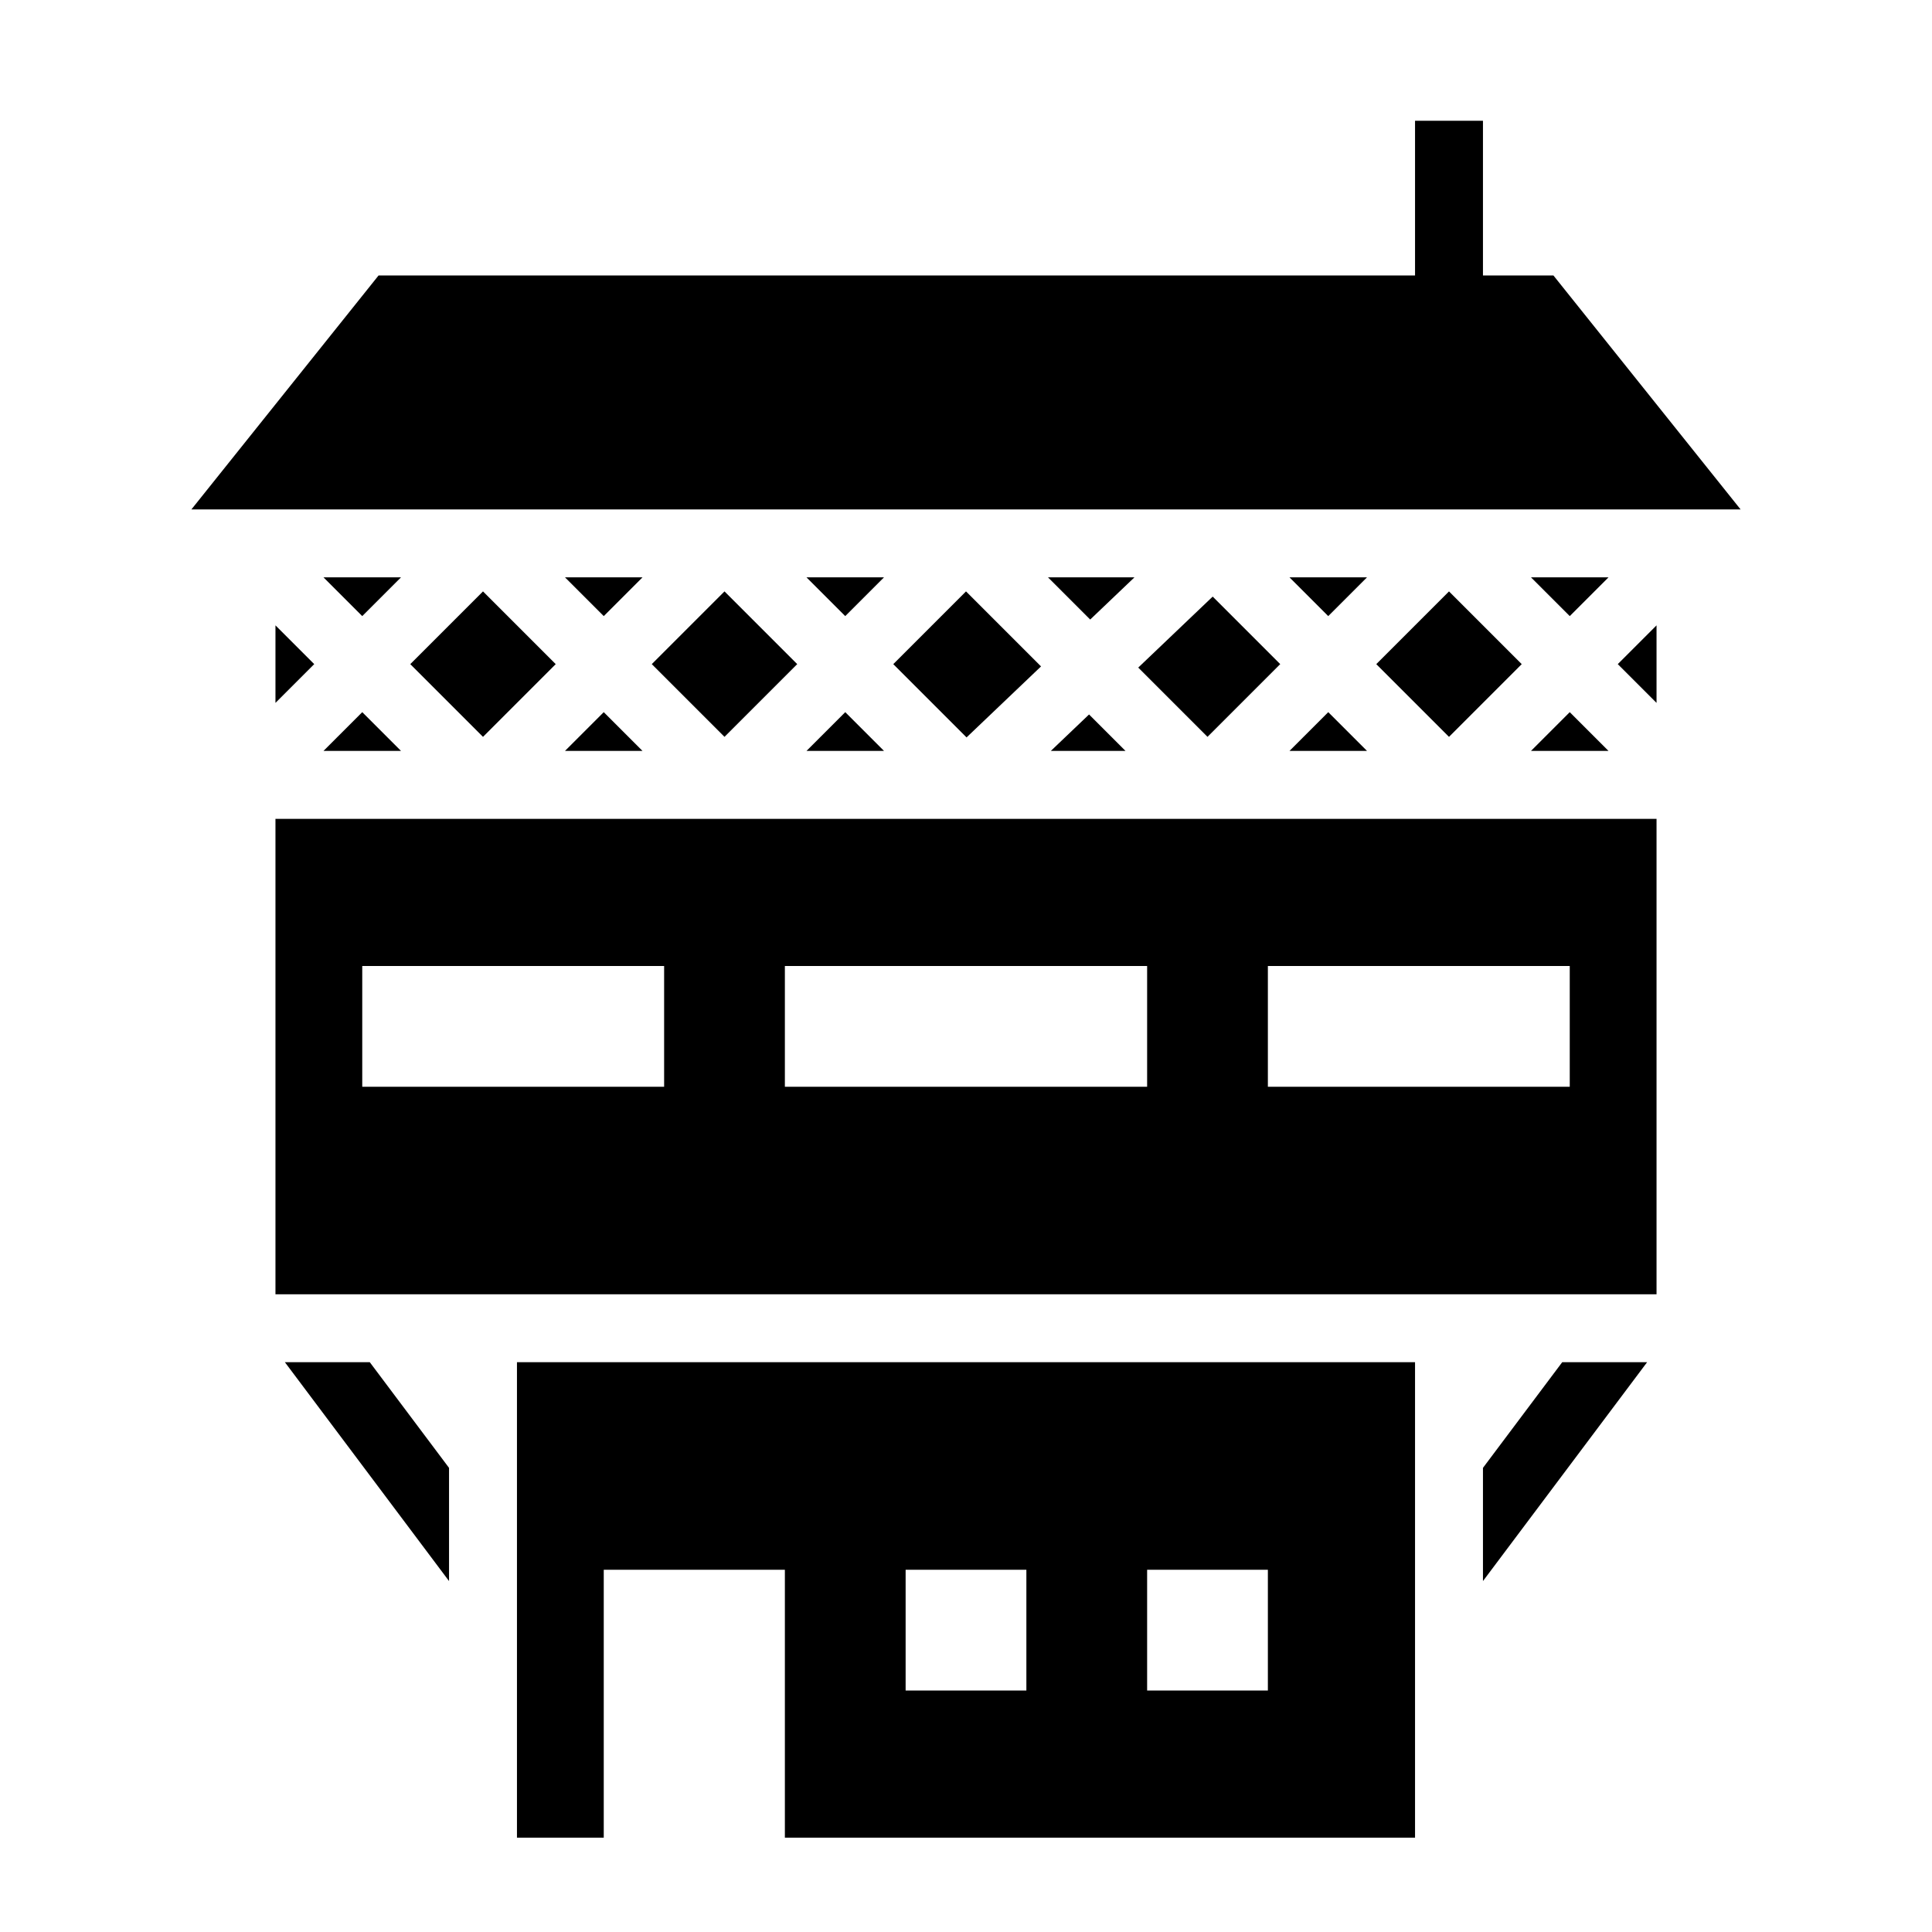
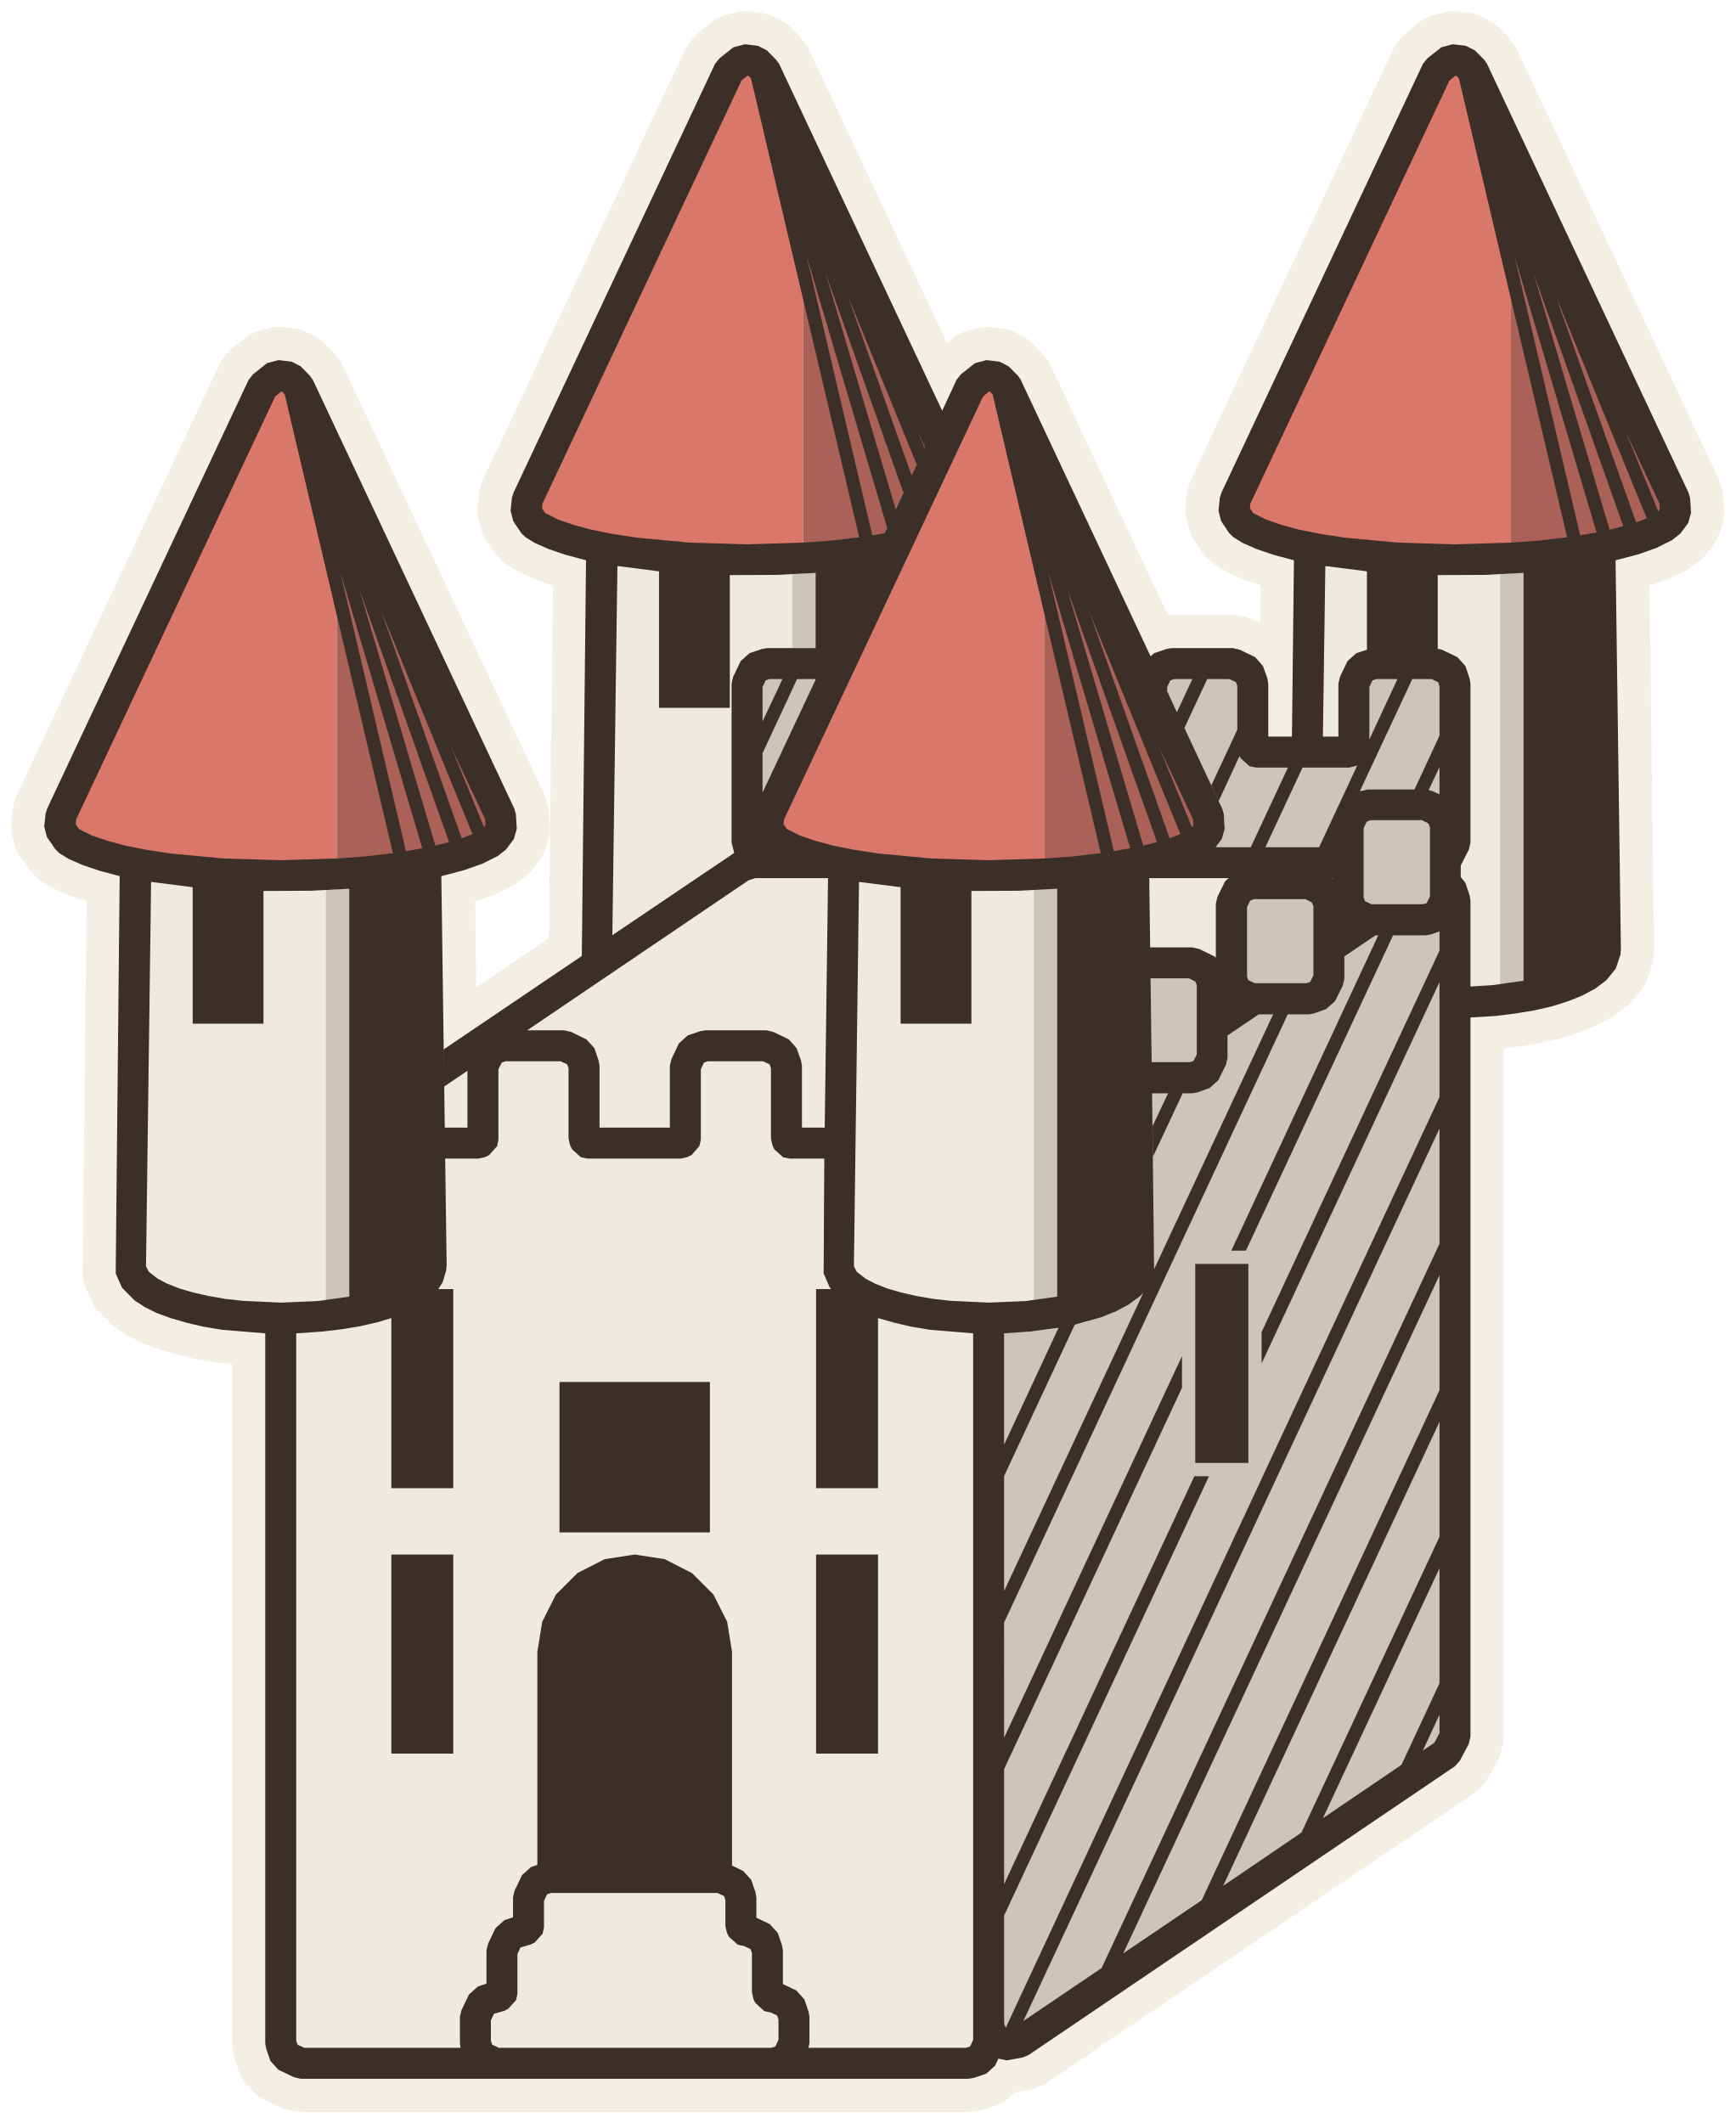
- <svg xmlns="http://www.w3.org/2000/svg" viewBox="0 0 512 512">
-   <path fill="#000" d="M375 32v41H100.326l-49.6 62h410.547l-49.6-62H393V32h-18zM85.727 153 96 163.273 106.273 153H85.727zm64 0L160 163.273 170.273 153h-20.546zm64 0L224 163.273 234.273 153h-20.546zm64 0 11.185 11.186L300.645 153h-22.918zm64 0L352 163.273 362.273 153h-20.546zm64 0L416 163.273 426.273 153h-20.546zM128 156.727 108.727 176 128 195.273 147.273 176 128 156.727zm64 0L172.727 176 192 195.273 211.273 176 192 156.727zm64 0L236.727 176l19.42 19.422 19.736-18.813L256 156.726zm128 0L364.727 176 384 195.273 403.273 176 384 156.727zm-62.623 1.377-19.732 18.814L320 195.273 339.273 176l-17.896-17.896zM73 165.727v20.546L83.273 176 73 165.727zm366 0L428.727 176 439 186.273v-20.546zm-343 23L85.727 199h20.546L96 188.727zm64 0L149.727 199h20.546L160 188.727zm64 0L213.727 199h20.546L224 188.727zm128 0L341.727 199h20.546L352 188.727zm64 0L405.727 199h20.546L416 188.727zm-127.387.613-10.13 9.66h19.79l-9.66-9.66zM73 217v126h366V217H73zm23 39h80v32H96v-32zm112 0h96v32h-96v-32zm128 0h80v32h-80v-32zM75.5 361l43.5 58v-30l-21-28H75.5zm61.5 0v126h23v-71h48v71h167V361H137zm277 0-21 28v30l43.5-58H414zm-174 55h32v32h-32v-32zm64 0h32v32h-32v-32z" />
+ <svg xmlns="http://www.w3.org/2000/svg" viewBox="-28.69 -93.28 78.44 95.98" data-palette="wall:#EFEADF;roof:#D9776B;wood:#C9A97C;earth:#94744F;water:#8FB0B8;flag:#4A3B32;ink:#3B2F28;halo:#F4EFE4">
+   <path data-role="sil" fill="#F4EFE4" stroke="#F4EFE4" stroke-width="3" stroke-linejoin="round" d="M15.33 0.66L15.89 0.47L16.29 0.11L16.44 -0.21L16.82 -0.13L17.53 -0.26L17.8 -0.37L37.08 -13.43L37.3 -13.68L37.7 -14.43L37.78 -14.76L37.78 -47.28L38.94 -47.35L39.81 -47.46L40.66 -47.6L41.45 -47.78L42.18 -48.01L42.83 -48.27L43.41 -48.58L43.92 -48.96L44.35 -49.49L44.56 -50.12L44.58 -50.38L44.36 -67.95L45.37 -68.22L46.19 -68.51L46.89 -68.86L47.26 -69.15L47.62 -69.63L47.75 -70.09L47.71 -70.75L47.64 -71L38.53 -90.39L38.4 -90.58L37.98 -91L37.57 -91.21L36.98 -91.28L36.46 -91.14L35.83 -90.64L35.63 -90.39L26.52 -71L26.45 -70.77L26.39 -70.19L26.51 -69.72L26.88 -69.17L27.07 -68.99L27.49 -68.73L28.13 -68.45L28.9 -68.19L29.82 -67.95L29.71 -59.98L28.64 -59.98L28.64 -62.38L28.6 -62.61L28.4 -63.17L28.05 -63.57L27.34 -63.91L27.04 -63.98L24.27 -63.98L24.04 -63.94L23.48 -63.75L23.32 -63.61L17.45 -76.11L17.32 -76.3L16.9 -76.72L16.49 -76.93L15.9 -77L15.38 -76.86L14.75 -76.36L14.55 -76.11L13.9 -74.71L6.53 -90.39L6.39 -90.58L5.98 -91L5.57 -91.21L4.98 -91.28L4.46 -91.14L3.83 -90.64L3.63 -90.39L-5.48 -71L-5.55 -70.77L-5.61 -70.19L-5.49 -69.72L-5.12 -69.17L-4.93 -68.99L-4.51 -68.73L-3.87 -68.45L-3.1 -68.19L-2.18 -67.95L-2.39 -50.06L-8.63 -45.84L-8.72 -53.67L-7.71 -53.94L-6.89 -54.23L-6.19 -54.58L-5.82 -54.87L-5.46 -55.35L-5.33 -55.81L-5.37 -56.47L-5.44 -56.72L-14.55 -76.11L-14.69 -76.3L-15.1 -76.72L-15.51 -76.93L-16.1 -77L-16.62 -76.86L-17.25 -76.36L-17.45 -76.11L-26.56 -56.72L-26.63 -56.49L-26.69 -55.91L-26.57 -55.44L-26.2 -54.9L-26.01 -54.71L-25.59 -54.45L-24.95 -54.17L-24.18 -53.91L-23.26 -53.67L-23.46 -35.71L-23.18 -35.07L-22.61 -34.49L-22.15 -34.19L-21.61 -33.92L-20.98 -33.69L-20.26 -33.48L-19.49 -33.3L-18.65 -33.16L-16.7 -33L-16.7 -0.9L-16.66 -0.67L-16.47 -0.11L-16.11 0.29L-15.4 0.63L-15.1 0.7L15.1 0.7Z" />
+   <path data-role="wall" fill="#EFEADF" d="M-1.72 -50.52L4.5 -54.72L4.38 -55.18L4.38 -62.38L4.45 -62.68L4.79 -63.39L5.19 -63.75L5.75 -63.94L5.98 -63.98L7.12 -63.98L7.12 -67.32L5.05 -67.27L2.38 -67.35L1.11 -67.45L-0.09 -67.59L-1.48 -67.81ZM37.78 -47.98L39.12 -48.08L39.12 -67.32L37.05 -67.27L34.38 -67.35L33.11 -67.45L31.91 -67.59L30.52 -67.81L30.41 -59.98L31.81 -59.98L31.81 -62.38L31.88 -62.68L32.22 -63.39L32.62 -63.75L33.18 -63.94L33.41 -63.98L36.18 -63.98L36.48 -63.91L37.19 -63.57L37.55 -63.17L37.74 -62.61L37.78 -62.38L37.78 -55.18L37.71 -54.88L37.34 -54.15L37.34 -53.63L37.55 -53.37L37.74 -52.81L37.78 -52.58ZM26.27 -52.42L26.34 -52.73L26.69 -53.44L27.09 -53.79L27.64 -53.99L27.88 -54.02L30.48 -54.02L30.78 -53.95L31.48 -53.61L31.55 -53.55L31.55 -54.28L25.22 -54.28L24.18 -53.91L23.26 -53.67L23.3 -50.45L25.2 -50.45L25.51 -50.38L26.21 -50.04L26.27 -49.98ZM1.59 -45.1L1.66 -45.4L2 -46.11L2.4 -46.47L2.96 -46.66L3.19 -46.7L5.96 -46.7L6.26 -46.63L6.97 -46.29L7.32 -45.89L7.52 -45.33L7.56 -45.1L7.56 -42.3L8.59 -42.3L8.72 -53.67L7.71 -53.94L6.78 -54.28L5.36 -54.28L4.85 -54.13L-6.16 -46.66L-5.96 -46.7L-3.19 -46.7L-2.88 -46.63L-2.18 -46.29L-1.82 -45.89L-1.63 -45.33L-1.59 -45.1L-1.59 -42.3L1.59 -42.3ZM-16.02 -33.69L-13.96 -33.8L-13.96 -53.04L-16.02 -52.99L-18.7 -53.07L-19.97 -53.17L-21.17 -53.31L-22.56 -53.53L-22.77 -35.84L-22.63 -35.5L-22.21 -35.07L-21.83 -34.81L-21.36 -34.58L-20.78 -34.36L-20.11 -34.16L-19.38 -33.99L-18.57 -33.86L-16.87 -33.71ZM15.98 -33.69L18.04 -33.8L18.04 -53.04L15.97 -52.99L13.3 -53.07L12.03 -53.17L10.83 -53.31L9.44 -53.53L9.23 -35.84L9.37 -35.5L9.79 -35.07L10.17 -34.81L10.64 -34.58L11.22 -34.36L11.89 -34.16L12.62 -33.99L13.43 -33.86L15.13 -33.71ZM-7.67 -0.11L-7.86 -0.67L-7.9 -0.9L-7.9 -2.1L-7.83 -2.4L-7.49 -3.11L-7.09 -3.47L-6.7 -3.6L-6.7 -5.1L-6.63 -5.4L-6.29 -6.11L-5.89 -6.47L-5.5 -6.6L-5.5 -7.5L-5.43 -7.8L-5.09 -8.51L-4.69 -8.87L-4.13 -9.06L-3.9 -9.1L3.9 -9.1L4.2 -9.03L4.91 -8.69L5.27 -8.29L5.46 -7.73L5.5 -7.5L5.5 -6.58L6.11 -6.29L6.47 -5.89L6.66 -5.33L6.7 -5.1L6.7 -3.58L7.31 -3.29L7.67 -2.89L7.86 -2.33L7.9 -2.1L7.9 -0.9L7.83 -0.6L7.54 0L15.1 0L15.66 -0.19L16 -0.9L16 -32.99L14.14 -33.08L13.27 -33.18L12.42 -33.32L11.63 -33.5L10.9 -33.73L10.25 -33.99L9.67 -34.3L9.16 -34.68L8.73 -35.21L8.52 -35.84L8.5 -36.1L8.58 -41.6L7.01 -41.6L6.95 -41.62L6.86 -41.8L6.86 -45.1L6.66 -45.66L5.96 -46L3.19 -46L2.63 -45.81L2.29 -45.1L2.29 -41.75L2.26 -41.69L2.08 -41.6L-2.13 -41.6L-2.2 -41.62L-2.29 -41.8L-2.29 -45.1L-2.48 -45.66L-3.19 -46L-5.96 -46L-6.52 -45.81L-6.86 -45.1L-6.86 -41.75L-6.88 -41.69L-7.06 -41.6L-8.58 -41.6L-8.54 -35.71L-8.82 -35.07L-9.39 -34.49L-9.85 -34.19L-10.39 -33.92L-11.02 -33.69L-11.74 -33.48L-12.51 -33.3L-13.35 -33.16L-15.11 -33.01L-16 -32.99L-16 -0.9L-15.81 -0.34L-15.1 0L-7.57 0ZM-7.56 -45.1L-7.49 -45.4L-7.23 -45.94L-8.62 -45L-8.59 -42.3L-7.56 -42.3ZM6.86 -0.19L7.2 -0.9L7.2 -2.1L7.01 -2.66L6.3 -3L6.09 -3.02L6 -3.21L6 -5.1L5.81 -5.66L5.1 -6L4.89 -6.02L4.8 -6.21L4.8 -7.5L4.61 -8.06L3.9 -8.4L-3.9 -8.4L-4.46 -8.21L-4.8 -7.5L-4.8 -6.15L-4.82 -6.09L-5 -6L-5.1 -6L-5.66 -5.81L-6 -5.1L-6 -3.15L-6.02 -3.09L-6.21 -3L-6.3 -3L-6.86 -2.81L-7.2 -2.1L-7.2 -0.9L-7.01 -0.34L-6.3 0L6.3 0Z" />
+   <path data-role="wall-shade" fill="#cbc5ba" d="M39.12 -48.08L40.51 -48.28L41.25 -48.45L41.93 -48.66L42.52 -48.89L43.02 -49.16L43.42 -49.45L43.74 -49.84L43.86 -50.18L43.64 -67.81L42.19 -67.58L40.99 -67.44L39.12 -67.32ZM10.57 -67.64L8.99 -67.44L7.12 -67.32L7.12 -63.98L8.84 -63.96ZM31.55 -55.99L31.61 -56.3L31.96 -57.01L32.36 -57.36L32.91 -57.56L33.15 -57.59L35.74 -57.59L36.05 -57.52L36.76 -57.18L37.08 -56.82L37.08 -62.38L36.89 -62.94L36.18 -63.28L33.41 -63.28L32.85 -63.09L32.51 -62.38L32.51 -59.43L32.49 -59.37L32.3 -59.28L28.09 -59.28L28.02 -59.3L27.94 -59.48L27.94 -62.38L27.74 -62.94L27.04 -63.28L24.27 -63.28L23.71 -63.09L23.64 -62.94L26.56 -56.72L26.63 -56.47L26.67 -55.81L26.54 -55.35L26.26 -54.98L31.55 -54.98ZM5.16 -54.95L5.75 -54.98L5.43 -55.44L5.31 -55.91L5.37 -56.49L5.44 -56.72L8.52 -63.28L5.98 -63.28L5.42 -63.09L5.08 -62.38L5.08 -55.18ZM36.3 -51.89L36.65 -52.59L36.65 -55.99L36.45 -56.55L35.74 -56.9L33.15 -56.9L32.59 -56.7L32.24 -55.99L32.24 -52.59L32.44 -52.04L33.15 -51.7L35.74 -51.7ZM-13.96 -33.8L-12.57 -34L-11.83 -34.17L-11.15 -34.38L-10.56 -34.61L-10.06 -34.88L-9.66 -35.17L-9.34 -35.56L-9.22 -35.9L-9.44 -53.53L-10.89 -53.3L-12.09 -53.16L-13.96 -53.04ZM18.04 -33.8L19.43 -34L20.17 -34.17L20.85 -34.38L21.44 -34.61L21.94 -34.88L22.34 -35.17L22.66 -35.56L22.78 -35.9L22.56 -53.53L21.11 -53.3L19.91 -53.16L18.04 -53.04ZM31.03 -48.32L31.38 -49.02L31.38 -52.42L31.18 -52.98L30.48 -53.33L27.88 -53.33L27.32 -53.13L26.98 -52.42L26.98 -49.02L27.17 -48.47L27.88 -48.13L30.48 -48.13ZM17.41 -0.95L36.69 -14.01L37.08 -14.76L37.08 -51.89L36.93 -51.59L36.53 -51.23L35.98 -51.03L35.74 -50.99L33.15 -50.99L32.84 -51.06L32.55 -51.21L32.08 -50.89L32.08 -49.02L32.01 -48.72L31.66 -48.02L31.26 -47.66L30.7 -47.46L30.48 -47.42L27.88 -47.42L27.57 -47.49L27.27 -47.64L26.8 -47.32L26.8 -45.45L26.73 -45.15L26.39 -44.45L25.99 -44.09L25.43 -43.89L25.2 -43.85L23.39 -43.85L23.46 -35.71L23.18 -35.07L22.61 -34.49L22.15 -34.19L21.61 -33.92L20.98 -33.69L20.26 -33.48L19.49 -33.3L18.65 -33.16L16.7 -33L16.69 -0.82ZM25.76 -44.75L26.11 -45.45L26.11 -48.85L25.91 -49.41L25.2 -49.76L23.31 -49.76L23.38 -44.55L25.2 -44.55Z" />
+   <path data-role="roof" fill="#D9776B" d="M5.07 -67.97L7.61 -68.04L7.61 -86.44L5.89 -90.09L5.48 -90.51L4.89 -90.59L4.27 -90.09L-4.85 -70.7L-4.91 -70.11L-4.54 -69.57L-4.21 -69.37L-3.65 -69.11L-2.92 -68.86L-2.06 -68.64L-1.06 -68.44L0.05 -68.27L1.22 -68.14L3.77 -67.99ZM37.07 -67.97L39.61 -68.04L39.61 -86.44L37.89 -90.09L37.48 -90.51L36.89 -90.59L36.27 -90.09L27.15 -70.7L27.09 -70.11L27.46 -69.57L27.79 -69.37L28.35 -69.11L29.08 -68.86L29.94 -68.64L30.93 -68.44L32.05 -68.27L33.22 -68.14L35.77 -67.99ZM-16.01 -53.69L-13.47 -53.76L-13.47 -72.16L-15.19 -75.81L-15.6 -76.23L-16.19 -76.31L-16.81 -75.81L-25.93 -56.42L-25.99 -55.83L-25.62 -55.29L-25.29 -55.09L-24.73 -54.83L-24 -54.58L-23.14 -54.36L-22.14 -54.16L-21.03 -53.99L-19.86 -53.86L-17.32 -53.71ZM15.99 -53.69L18.53 -53.76L18.53 -72.16L16.81 -75.81L16.4 -76.23L15.81 -76.31L15.19 -75.81L6.07 -56.42L6.01 -55.83L6.38 -55.29L6.71 -55.09L7.27 -54.83L8 -54.58L8.86 -54.36L9.86 -54.16L10.97 -53.99L12.14 -53.86L14.69 -53.71Z" />
+   <path data-role="roof-shade" fill="#aa6157" d="M7.61 -68.04L8.97 -68.15L10.93 -68.4L13.51 -73.89L7.61 -86.44ZM39.61 -68.04L40.97 -68.15L42.14 -68.28L43.27 -68.45L44.27 -68.65L45.14 -68.88L45.9 -69.14L46.5 -69.44L46.7 -69.57L47.05 -70.05L47.01 -70.7L39.61 -86.44ZM-13.47 -53.76L-12.11 -53.87L-10.94 -54L-9.81 -54.17L-8.81 -54.37L-7.94 -54.6L-7.18 -54.86L-6.58 -55.16L-6.38 -55.29L-6.03 -55.77L-6.07 -56.42L-13.47 -72.16ZM18.53 -53.76L19.89 -53.87L21.06 -54L22.19 -54.17L23.19 -54.37L24.06 -54.6L24.82 -54.86L25.42 -55.16L25.62 -55.29L25.97 -55.77L25.93 -56.42L18.53 -72.16Z" />
+   <path data-role="ink" fill="#3B2F28" d="M-2.39 -50.06L-8.63 -45.84L-8.61 -44.16L-7.56 -44.87L-7.56 -42.3L-8.59 -42.3L-8.57 -40.9L-7.06 -40.9L-6.76 -40.97L-6.58 -41.06L-6.22 -41.46L-6.16 -41.75L-6.16 -44.94L-6.01 -45.24L-5.84 -45.3L-3.35 -45.3L-3.05 -45.16L-2.99 -44.98L-2.99 -41.8L-2.92 -41.5L-2.83 -41.32L-2.43 -40.96L-2.13 -40.9L2.08 -40.9L2.38 -40.97L2.57 -41.06L2.92 -41.46L2.99 -41.75L2.99 -44.94L3.13 -45.24L3.3 -45.3L5.8 -45.3L6.1 -45.16L6.16 -44.98L6.16 -41.8L6.23 -41.5L6.31 -41.32L6.71 -40.96L7.01 -40.9L8.57 -40.9L8.54 -35.71L8.82 -35.07L8.88 -35L8.2 -35L8.2 -26L11 -26L11 -33.69L11.74 -33.48L12.51 -33.3L13.35 -33.16L15.3 -33L15.3 -1.06L15.16 -0.76L14.98 -0.7L7.85 -0.7L7.9 -0.9L7.9 -2.1L7.86 -2.33L7.67 -2.89L7.31 -3.29L6.7 -3.58L6.7 -5.1L6.66 -5.33L6.47 -5.89L6.11 -6.29L5.5 -6.58L5.5 -7.5L5.46 -7.73L5.27 -8.29L4.91 -8.69L4.4 -8.94L4.4 -18.6L4.18 -19.96L3.56 -21.19L2.59 -22.16L1.36 -22.79L0 -23L-1.36 -22.79L-2.59 -22.16L-3.56 -21.19L-4.18 -19.96L-4.4 -18.6L-4.4 -8.97L-4.69 -8.87L-5.09 -8.51L-5.43 -7.8L-5.5 -7.5L-5.5 -6.6L-5.89 -6.47L-6.29 -6.11L-6.63 -5.4L-6.7 -5.1L-6.7 -3.6L-7.09 -3.47L-7.49 -3.11L-7.83 -2.4L-7.9 -2.1L-7.9 -0.9L-7.87 -0.7L-14.94 -0.7L-15.24 -0.84L-15.3 -1.02L-15.3 -33L-14.14 -33.08L-13.27 -33.18L-12.42 -33.32L-11.63 -33.5L-11 -33.69L-11 -26L-8.2 -26L-8.2 -35L-8.88 -35L-8.68 -35.31L-8.52 -35.84L-8.5 -36.1L-8.74 -53.67L-7.71 -53.94L-6.89 -54.23L-6.19 -54.58L-5.82 -54.87L-5.46 -55.35L-5.33 -55.81L-5.37 -56.47L-5.44 -56.72L-14.55 -76.11L-14.69 -76.3L-15.1 -76.72L-15.51 -76.93L-16.1 -77L-16.62 -76.86L-17.25 -76.36L-17.45 -76.11L-26.56 -56.72L-26.63 -56.49L-26.69 -55.91L-26.57 -55.44L-26.2 -54.9L-26.01 -54.71L-25.59 -54.45L-24.95 -54.17L-24.18 -53.91L-23.28 -53.67L-23.46 -35.71L-23.18 -35.07L-22.61 -34.49L-22.15 -34.19L-21.61 -33.92L-20.98 -33.69L-20.26 -33.48L-19.49 -33.3L-18.65 -33.16L-16.7 -33L-16.7 -0.9L-16.66 -0.67L-16.47 -0.11L-16.11 0.29L-15.4 0.63L-15.1 0.7L15.1 0.7L15.33 0.66L15.89 0.47L16.29 0.11L16.44 -0.21L16.82 -0.13L17.53 -0.26L17.8 -0.37L37.08 -13.43L37.3 -13.68L37.7 -14.43L37.78 -14.76L37.78 -52.58L37.74 -52.81L37.55 -53.37L37.34 -53.63L37.34 -54.15L37.71 -54.88L37.78 -55.18L37.78 -62.38L37.74 -62.61L37.55 -63.17L37.19 -63.57L36.48 -63.91L36.3 -63.95L36.3 -67.28L38.45 -67.29L40.18 -67.38L40.18 -48.94L38.76 -48.74L37.78 -48.68L37.78 -47.28L38.94 -47.35L39.81 -47.46L40.66 -47.6L41.45 -47.78L42.18 -48.01L42.83 -48.27L43.41 -48.58L43.92 -48.96L44.35 -49.49L44.56 -50.12L44.58 -50.38L44.34 -67.95L45.37 -68.22L46.19 -68.51L46.89 -68.86L47.26 -69.15L47.62 -69.63L47.75 -70.09L47.71 -70.75L47.64 -71L38.53 -90.39L38.4 -90.58L37.98 -91L37.57 -91.21L36.98 -91.28L36.46 -91.14L35.83 -90.64L35.63 -90.39L26.52 -71L26.45 -70.77L26.39 -70.19L26.51 -69.72L26.88 -69.17L27.07 -68.99L27.49 -68.73L28.13 -68.45L28.9 -68.19L29.8 -67.95L29.71 -59.98L28.64 -59.98L28.64 -62.38L28.6 -62.61L28.4 -63.17L28.05 -63.57L27.34 -63.91L27.04 -63.98L24.27 -63.98L24.04 -63.94L23.48 -63.75L23.32 -63.61L17.45 -76.11L17.32 -76.3L16.9 -76.72L16.49 -76.93L15.9 -77L15.38 -76.86L14.75 -76.36L14.55 -76.11L13.9 -74.71L6.53 -90.39L6.39 -90.58L5.98 -91L5.57 -91.21L4.98 -91.28L4.46 -91.14L3.83 -90.64L3.63 -90.39L-5.48 -71L-5.55 -70.77L-5.61 -70.19L-5.49 -69.72L-5.12 -69.17L-4.93 -68.99L-4.51 -68.73L-3.87 -68.45L-3.1 -68.19L-2.2 -67.95ZM37.08 -68.67L34.49 -68.75L32.12 -68.97L31.01 -69.14L30.05 -69.33L29.24 -69.55L28.54 -69.79L27.96 -70.08L27.81 -70.3L27.83 -70.51L36.83 -89.64L37.1 -89.86L37.15 -89.85L37.26 -89.73L42.15 -68.99L40.88 -68.84L39.65 -68.75ZM5.08 -68.67L2.49 -68.75L0.12 -68.97L-0.99 -69.14L-1.95 -69.33L-2.76 -69.55L-3.46 -69.79L-4.04 -70.08L-4.19 -70.3L-4.17 -70.51L4.83 -89.64L5.1 -89.86L5.15 -89.85L5.26 -89.73L10.15 -68.99L8.88 -68.84L7.65 -68.75ZM39.77 -81.71L43.48 -69.21L42.74 -69.08ZM7.77 -81.71L11.41 -69.43L11.8 -70.25L8.62 -80.96L12.15 -71L12.52 -71.78L9.62 -79.94L12.75 -72.28L13.1 -73.02L12.77 -73.82L13.12 -73.07L11.29 -69.17L10.74 -69.08ZM40.62 -80.96L44.69 -69.49L44.07 -69.33ZM41.62 -79.94L45.75 -69.85L45.27 -69.66ZM16 -54.39L13.41 -54.47L11.04 -54.69L9.93 -54.86L8.97 -55.05L8.16 -55.27L7.46 -55.51L6.88 -55.8L6.73 -56.02L6.75 -56.23L15.75 -75.36L16.02 -75.58L16.07 -75.57L16.18 -75.45L21.07 -54.71L19.8 -54.56L18.57 -54.47ZM-16 -54.39L-18.59 -54.47L-20.96 -54.69L-22.07 -54.86L-23.03 -55.05L-23.84 -55.27L-24.54 -55.51L-25.12 -55.8L-25.27 -56.02L-25.25 -56.23L-16.25 -75.36L-15.98 -75.58L-15.93 -75.57L-15.82 -75.45L-10.93 -54.71L-12.2 -54.56L-13.43 -54.47ZM44.77 -73.82L46.32 -70.52L46.34 -70.26L46.27 -70.16ZM31.11 -59.98L31.22 -67.69L33.1 -67.45L33.1 -63.91L32.62 -63.75L32.22 -63.39L31.88 -62.68L31.81 -62.38L31.81 -59.98ZM18.69 -67.43L22.4 -54.93L21.66 -54.8ZM-13.31 -67.43L-9.6 -54.93L-10.34 -54.8ZM19.54 -66.68L23.61 -55.21L22.99 -55.05ZM-12.46 -66.68L-8.39 -55.21L-9.01 -55.05ZM20.54 -65.66L24.67 -55.57L24.18 -55.38ZM-11.46 -65.66L-7.33 -55.57L-7.82 -55.38ZM5.78 -57.45L5.78 -62.22L5.92 -62.52L6.1 -62.58L6.68 -62.58L5.78 -60.66L5.78 -59.23L7.34 -62.58L8.19 -62.58ZM33.21 -62.22L33.35 -62.52L33.53 -62.58L34.48 -62.58L33.21 -59.85ZM24.07 -62.03L24.07 -62.22L24.21 -62.52L24.38 -62.58L25.21 -62.58L24.51 -61.08ZM32.78 -57.51L35.15 -62.58L36.02 -62.58L36.32 -62.44L36.38 -62.26L36.38 -60.02L35.25 -57.59L33.15 -57.59ZM26.26 -54.98L26.54 -55.35L26.67 -55.81L26.63 -56.47L26.56 -56.72L24.85 -60.37L25.88 -62.58L26.88 -62.58L27.18 -62.44L27.24 -62.26L27.24 -60.29L26.07 -57.78L26.4 -57.07L27.34 -59.1L27.39 -59L27.79 -58.64L28.09 -58.58L29.53 -58.58L27.85 -54.98ZM23.69 -59.54L25.24 -56.24L25.26 -55.98L25.19 -55.88ZM-8.31 -59.54L-6.76 -56.24L-6.74 -55.98L-6.81 -55.88ZM28.51 -54.98L30.19 -58.58L32.3 -58.58L32.66 -58.67L30.94 -54.98ZM36.05 -57.52L35.89 -57.56L36.38 -58.6L36.38 -57.37ZM33.3 -52.4L33.01 -52.54L32.95 -52.71L32.95 -55.84L33.09 -56.13L33.26 -56.2L35.59 -56.2L35.88 -56.05L35.95 -55.88L35.95 -52.75L35.8 -52.45L35.63 -52.4ZM23.37 -45.26L23.26 -53.58L26.85 -53.58L26.69 -53.44L26.34 -52.73L26.27 -52.42L26.27 -49.98L26.21 -50.04L25.51 -50.38L25.2 -50.45L23.3 -50.45L23.32 -49.05L25.05 -49.05L25.34 -48.91L25.41 -48.74L25.41 -45.61L25.26 -45.31L25.09 -45.26ZM31.52 -53.58L31.55 -53.58L31.55 -53.55ZM-1.59 -42.3L-1.59 -45.1L-1.63 -45.33L-1.82 -45.89L-2.18 -46.29L-2.88 -46.63L-3.19 -46.7L-4.86 -46.7L5.16 -53.49L5.46 -53.58L8.74 -53.58L8.59 -42.3L7.56 -42.3L7.56 -45.1L7.52 -45.33L7.32 -45.89L6.97 -46.29L6.26 -46.63L5.96 -46.7L3.19 -46.7L2.96 -46.66L2.4 -46.47L2 -46.11L1.66 -45.4L1.59 -45.1L1.59 -42.3ZM16 -34.39L14.28 -34.47L13.48 -34.56L12.73 -34.69L12.03 -34.85L11.41 -35.03L10.86 -35.25L10.44 -35.47L10.04 -35.78L9.91 -36.03L10.14 -53.41L12.02 -53.17L12.02 -47L15.22 -47L15.22 -53L17.37 -53.01L19.1 -53.1L19.1 -34.66L17.68 -34.46ZM-15.99 -34.39L-17.72 -34.47L-18.52 -34.56L-19.27 -34.69L-19.97 -34.85L-20.59 -35.03L-21.14 -35.25L-21.56 -35.47L-21.96 -35.78L-22.09 -36.03L-21.86 -53.41L-19.98 -53.17L-19.98 -47L-16.78 -47L-16.78 -53L-14.63 -53.01L-12.9 -53.1L-12.9 -34.66L-14.32 -34.46ZM28.03 -48.83L27.73 -48.97L27.68 -49.14L27.68 -52.27L27.82 -52.56L27.99 -52.63L30.32 -52.63L30.61 -52.48L30.68 -52.31L30.68 -49.18L30.53 -48.88L30.36 -48.83ZM16.7 -1.81L16.7 -33L17.86 -33.08L19.16 -33.25L16.7 -27.97L16.7 -26.55L19.89 -33.39L21.1 -33.73L21.75 -33.99L22.33 -34.3L22.84 -34.68L22.99 -34.83L16.7 -21.35L16.7 -19.93L29.52 -47.42L30.48 -47.42L30.7 -47.46L31.26 -47.66L31.66 -48.02L32.01 -48.72L32.08 -49.02L32.08 -50.04L33.48 -50.99L33.61 -50.99L26.97 -36.74L27.63 -36.74L34.28 -50.99L35.74 -50.99L35.98 -51.03L36.38 -51.17L36.38 -50.3L28.34 -33.06L28.34 -31.64L36.38 -48.88L36.38 -43.68L16.77 -1.6ZM23.48 -35.9L23.39 -43.85L24.11 -43.85L23.41 -42.37L23.43 -40.99L24.77 -43.85L25.2 -43.85L25.43 -43.89L25.99 -44.09L26.39 -44.45L26.73 -45.15L26.8 -45.45L26.8 -46.47L28.21 -47.42L28.86 -47.42ZM17.57 -1.91L36.38 -42.26L36.38 -37.05L21.11 -4.31L22.08 -4.96L36.38 -35.63L36.38 -30.43L25.63 -7.37ZM27.74 -36.14L25.34 -36.14L25.34 -27.14L27.74 -27.14ZM24.74 -30.54L24.74 -31.97L16.7 -14.72L16.7 -13.3ZM3.4 -30.8L-3.4 -30.8L-3.4 -24L3.4 -24ZM36.38 -29L36.38 -23.8L30.14 -10.43L26.6 -8.02ZM25.96 -26.54L25.3 -26.54L16.7 -8.1L16.7 -6.68ZM-8.2 -23L-11 -23L-11 -14L-8.2 -14ZM11 -23L8.2 -23L8.2 -14L11 -14ZM36.38 -22.38L36.38 -17.18L34.66 -13.49L31.11 -11.08ZM35.63 -14.14L36.38 -15.76L36.38 -14.93L36.15 -14.49ZM-6.14 -0.7L-6.44 -0.84L-6.5 -1.02L-6.5 -1.94L-6.36 -2.24L-5.9 -2.37L-5.72 -2.46L-5.36 -2.86L-5.3 -3.15L-5.3 -4.94L-5.16 -5.24L-4.7 -5.37L-4.52 -5.46L-4.16 -5.86L-4.1 -6.15L-4.1 -7.34L-3.96 -7.64L-3.78 -7.7L3.74 -7.7L4.04 -7.56L4.1 -7.38L4.1 -6.21L4.17 -5.9L4.26 -5.72L4.66 -5.36L4.94 -5.3L5.24 -5.16L5.3 -4.98L5.3 -3.21L5.37 -2.9L5.46 -2.72L5.86 -2.36L6.14 -2.3L6.44 -2.16L6.5 -1.98L6.5 -1.06L6.36 -0.76L6.18 -0.7ZM5.75 -63.94L5.19 -63.75L4.79 -63.39L4.45 -62.68L4.38 -62.38L4.38 -55.18L4.5 -54.72L-1.01 -51L-0.78 -67.69L1.1 -67.45L1.1 -61.28L4.3 -61.28L4.3 -67.28L6.45 -67.29L8.18 -67.38L8.18 -63.98L5.98 -63.98Z" />
</svg>
